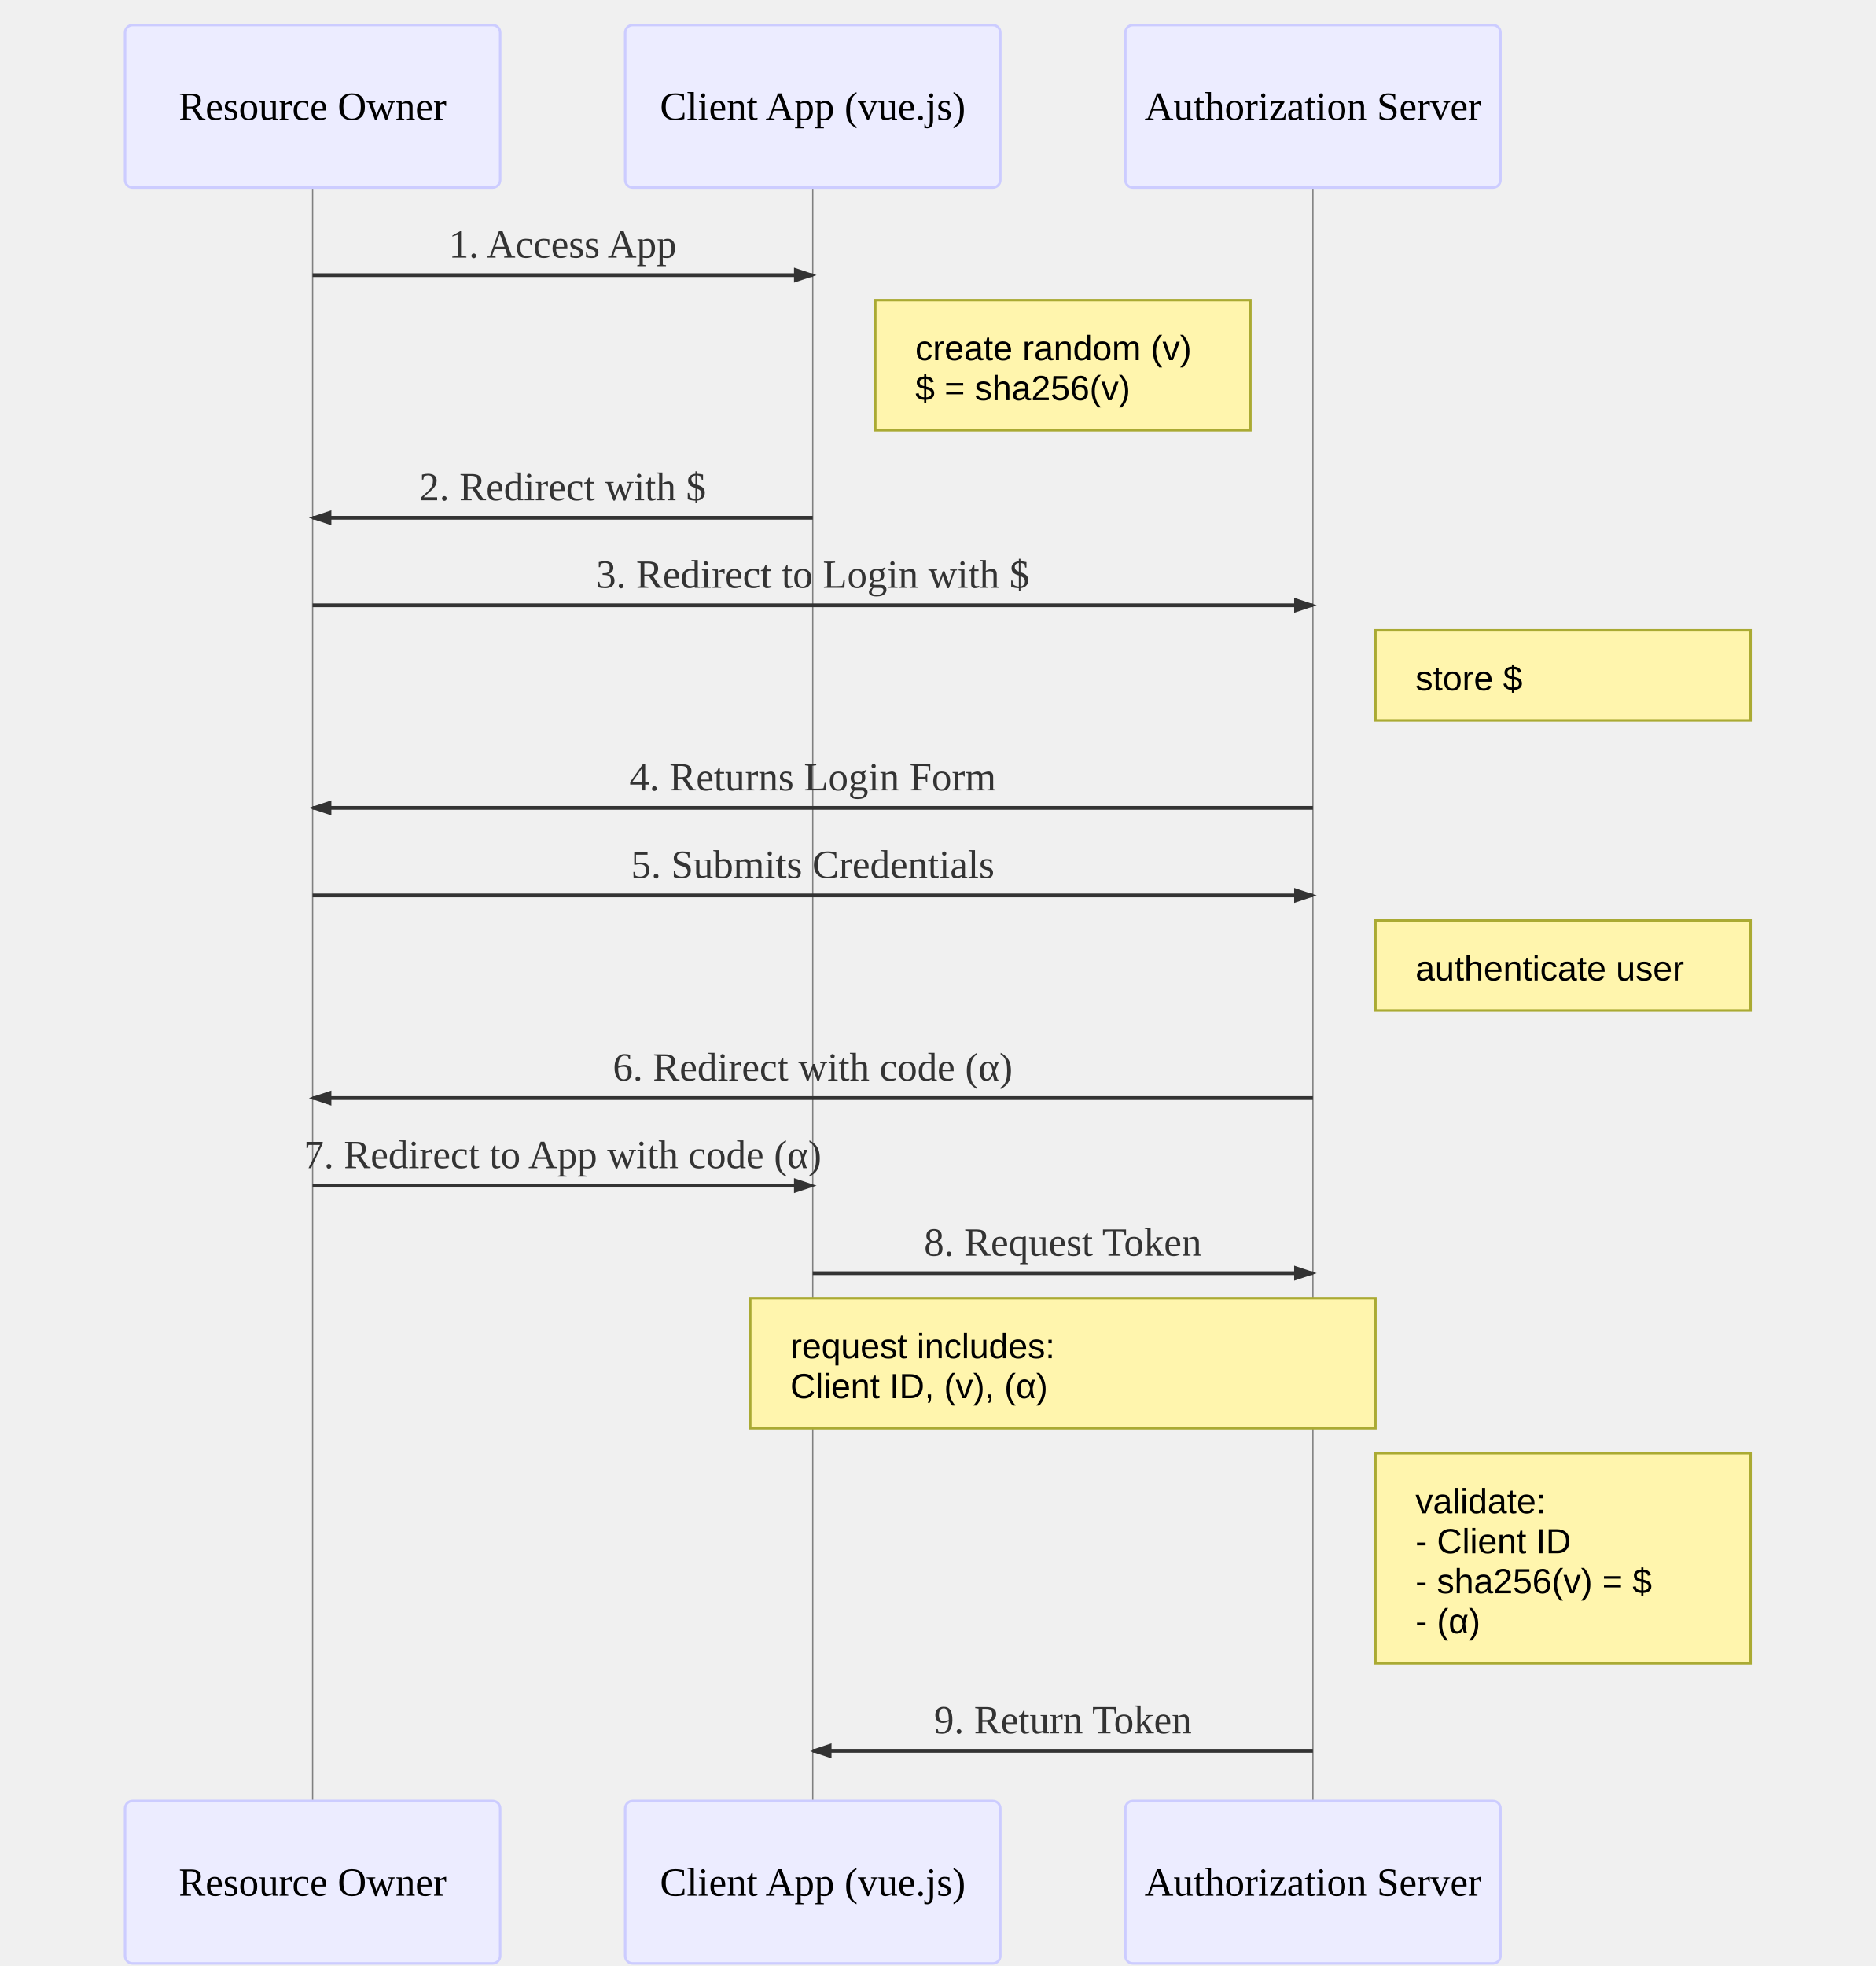
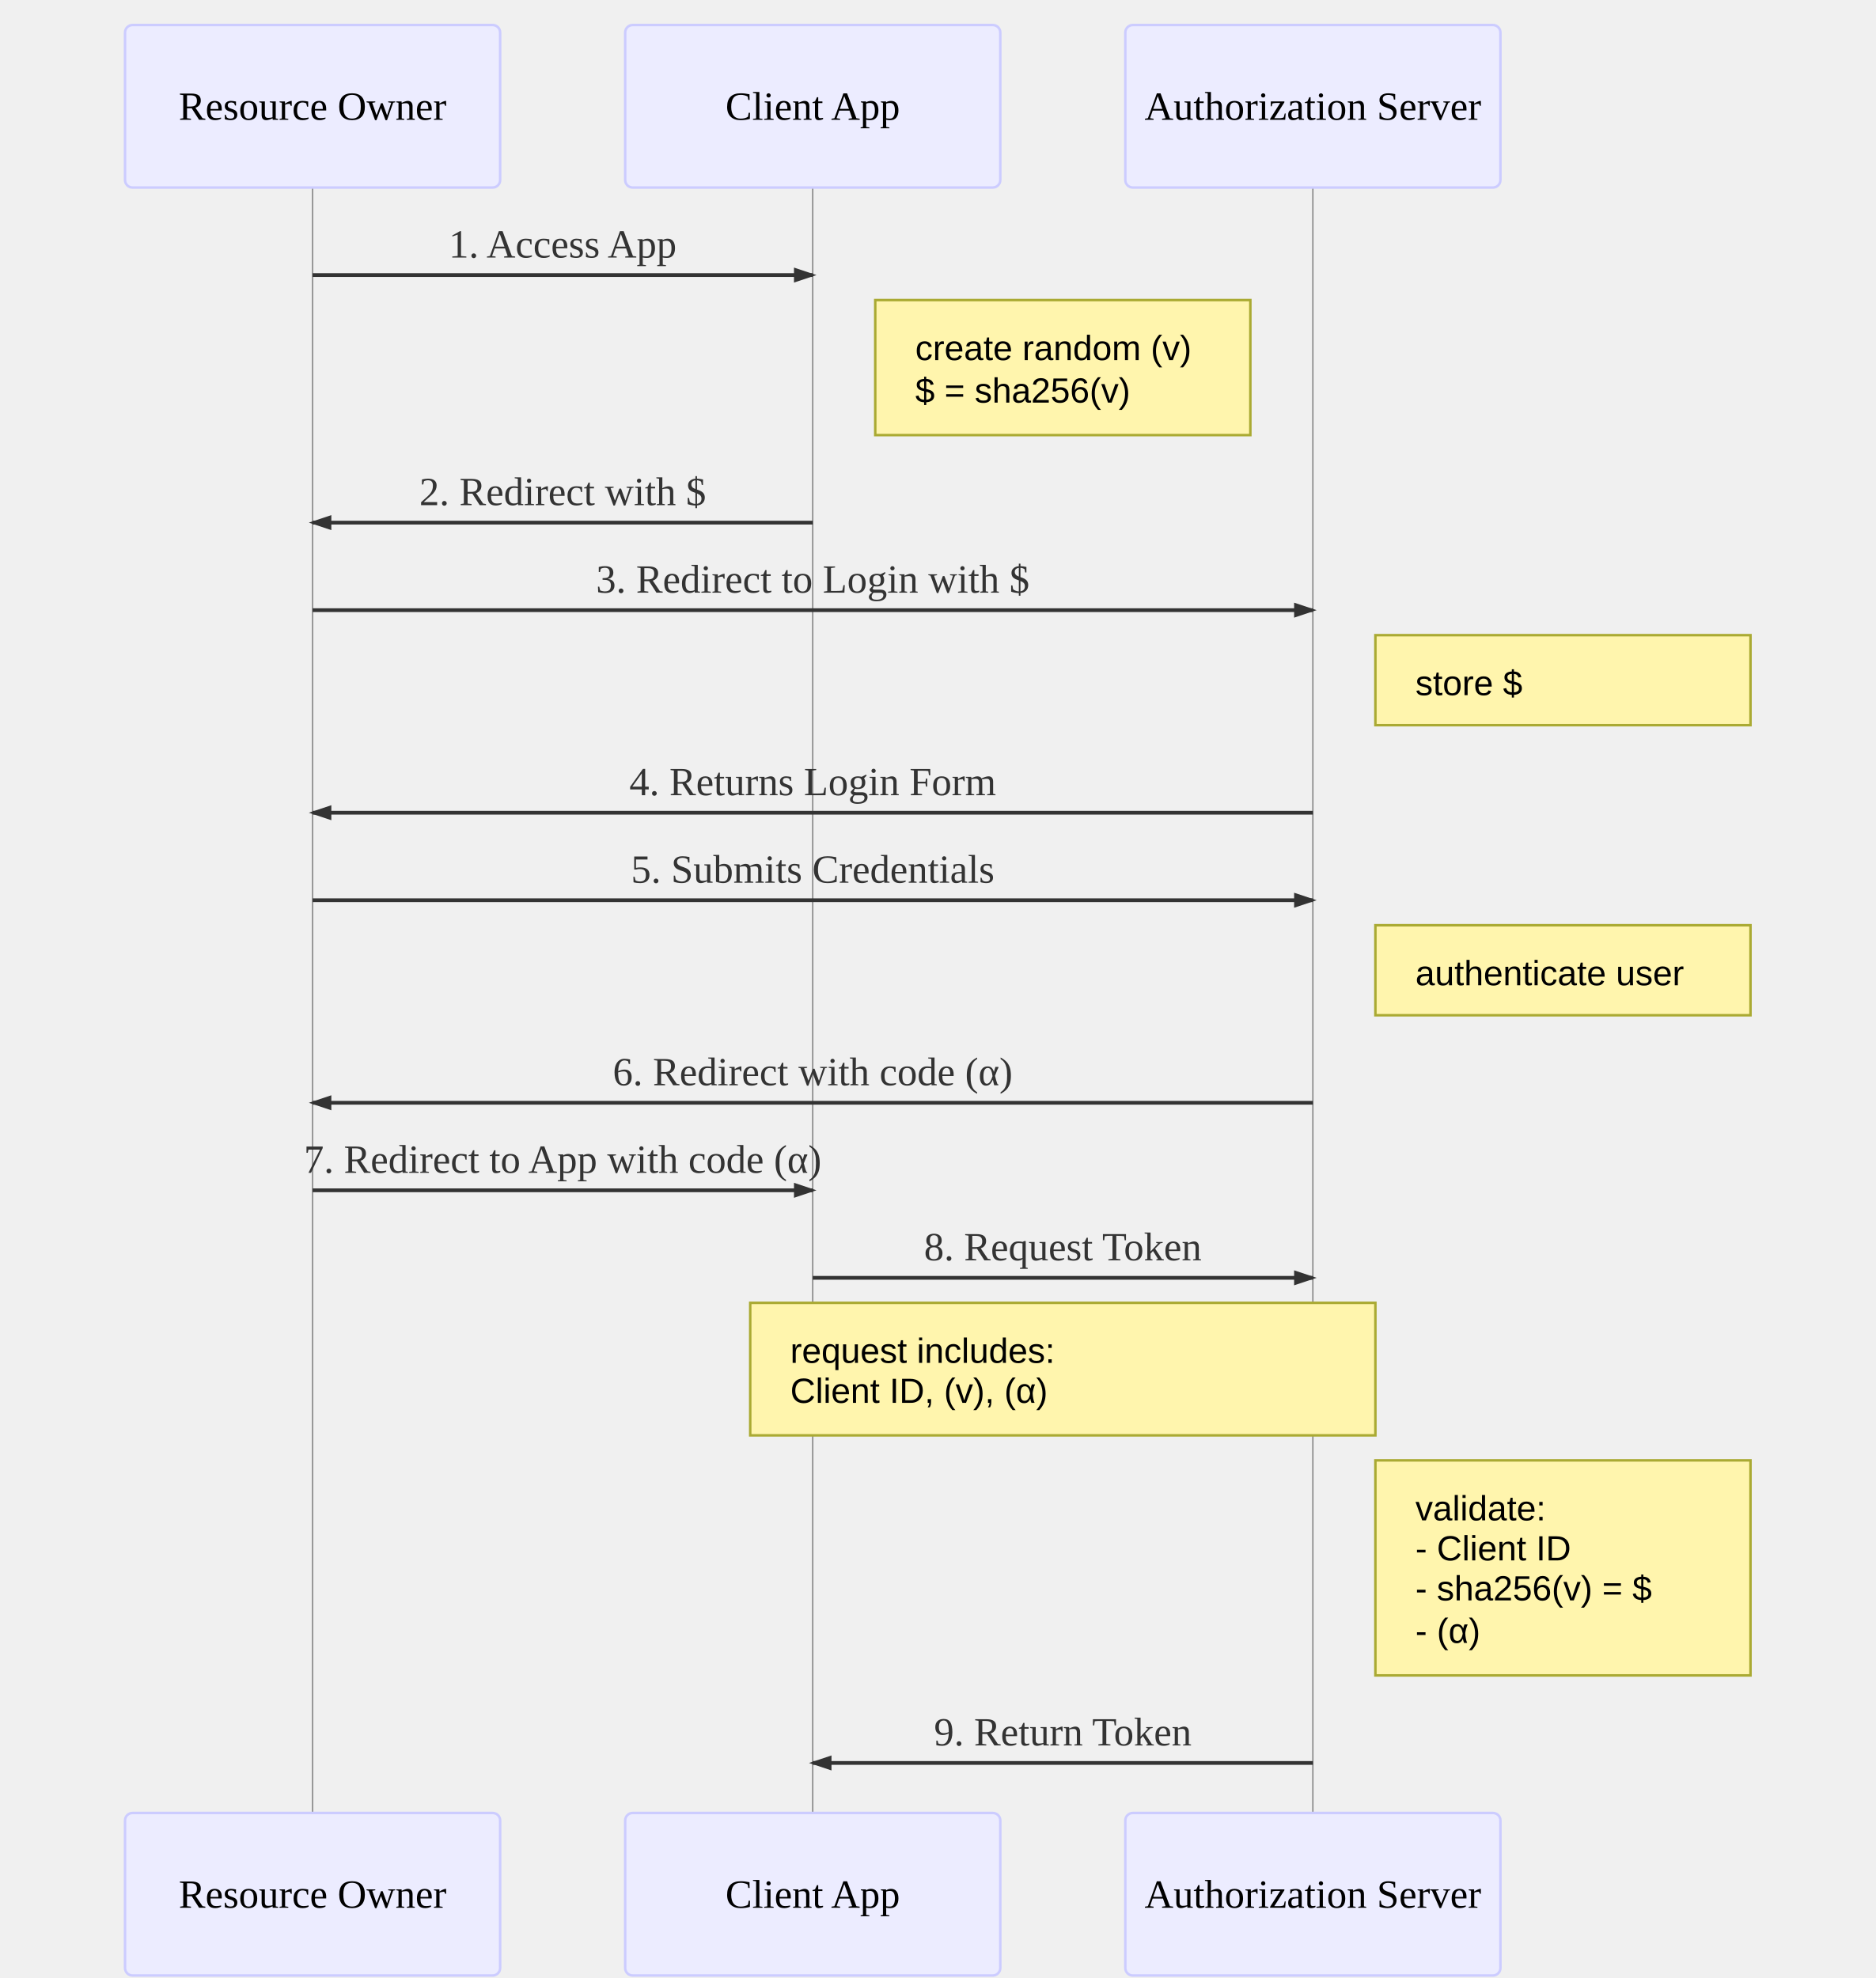
- <svg xmlns="http://www.w3.org/2000/svg" id="mermaid-1543508794711" width="100%" height="100%" style="max-width:750px;" viewBox="-50 -10 750 786">
-   <style>#mermaid-1543508794711 .label{font-family:trebuchet ms,verdana,arial;color:#333}#mermaid-1543508794711 .node circle,#mermaid-1543508794711 .node ellipse,#mermaid-1543508794711 .node polygon,#mermaid-1543508794711 .node rect{fill:#ececff;stroke:#9370db;stroke-width:1px}#mermaid-1543508794711 .node.clickable{cursor:pointer}#mermaid-1543508794711 .arrowheadPath{fill:#333}#mermaid-1543508794711 .edgePath .path{stroke:#333;stroke-width:1.5px}#mermaid-1543508794711 .edgeLabel{background-color:#e8e8e8}#mermaid-1543508794711 .cluster rect{fill:#ffffde!important;stroke:#aa3!important;stroke-width:1px!important}#mermaid-1543508794711 .cluster text{fill:#333}#mermaid-1543508794711 div.mermaidTooltip{position:absolute;text-align:center;max-width:200px;padding:2px;font-family:trebuchet ms,verdana,arial;font-size:12px;background:#ffffde;border:1px solid #aa3;border-radius:2px;pointer-events:none;z-index:100}#mermaid-1543508794711 .actor{stroke:#ccf;fill:#ececff}#mermaid-1543508794711 text.actor{fill:#000;stroke:none}#mermaid-1543508794711 .actor-line{stroke:grey}#mermaid-1543508794711 .messageLine0{marker-end:"url(#arrowhead)"}#mermaid-1543508794711 .messageLine0,#mermaid-1543508794711 .messageLine1{stroke-width:1.5;stroke-dasharray:"2 2";stroke:#333}#mermaid-1543508794711 #arrowhead{fill:#333}#mermaid-1543508794711 #crosshead path{fill:#333!important;stroke:#333!important}#mermaid-1543508794711 .messageText{fill:#333;stroke:none}#mermaid-1543508794711 .labelBox{stroke:#ccf;fill:#ececff}#mermaid-1543508794711 .labelText,#mermaid-1543508794711 .loopText{fill:#000;stroke:none}#mermaid-1543508794711 .loopLine{stroke-width:2;stroke-dasharray:"2 2";marker-end:"url(#arrowhead)";stroke:#ccf}#mermaid-1543508794711 .note{stroke:#aa3;fill:#fff5ad}#mermaid-1543508794711 .noteText{fill:#000;stroke:none;font-family:trebuchet ms,verdana,arial;font-size:14px}#mermaid-1543508794711 .section{stroke:none;opacity:.2}#mermaid-1543508794711 .section0{fill:rgba(102,102,255,.49)}#mermaid-1543508794711 .section2{fill:#fff400}#mermaid-1543508794711 .section1,#mermaid-1543508794711 .section3{fill:#fff;opacity:.2}#mermaid-1543508794711 .sectionTitle0,#mermaid-1543508794711 .sectionTitle1,#mermaid-1543508794711 .sectionTitle2,#mermaid-1543508794711 .sectionTitle3{fill:#333}#mermaid-1543508794711 .sectionTitle{text-anchor:start;font-size:11px;text-height:14px}#mermaid-1543508794711 .grid .tick{stroke:#d3d3d3;opacity:.3;shape-rendering:crispEdges}#mermaid-1543508794711 .grid path{stroke-width:0}#mermaid-1543508794711 .today{fill:none;stroke:red;stroke-width:2px}#mermaid-1543508794711 .task{stroke-width:2}#mermaid-1543508794711 .taskText{text-anchor:middle;font-size:11px}#mermaid-1543508794711 .taskTextOutsideRight{fill:#000;text-anchor:start;font-size:11px}#mermaid-1543508794711 .taskTextOutsideLeft{fill:#000;text-anchor:end;font-size:11px}#mermaid-1543508794711 .taskText0,#mermaid-1543508794711 .taskText1,#mermaid-1543508794711 .taskText2,#mermaid-1543508794711 .taskText3{fill:#fff}#mermaid-1543508794711 .task0,#mermaid-1543508794711 .task1,#mermaid-1543508794711 .task2,#mermaid-1543508794711 .task3{fill:#8a90dd;stroke:#534fbc}#mermaid-1543508794711 .taskTextOutside0,#mermaid-1543508794711 .taskTextOutside1,#mermaid-1543508794711 .taskTextOutside2,#mermaid-1543508794711 .taskTextOutside3{fill:#000}#mermaid-1543508794711 .active0,#mermaid-1543508794711 .active1,#mermaid-1543508794711 .active2,#mermaid-1543508794711 .active3{fill:#bfc7ff;stroke:#534fbc}#mermaid-1543508794711 .activeText0,#mermaid-1543508794711 .activeText1,#mermaid-1543508794711 .activeText2,#mermaid-1543508794711 .activeText3{fill:#000!important}#mermaid-1543508794711 .done0,#mermaid-1543508794711 .done1,#mermaid-1543508794711 .done2,#mermaid-1543508794711 .done3{stroke:grey;fill:#d3d3d3;stroke-width:2}#mermaid-1543508794711 .doneText0,#mermaid-1543508794711 .doneText1,#mermaid-1543508794711 .doneText2,#mermaid-1543508794711 .doneText3{fill:#000!important}#mermaid-1543508794711 .crit0,#mermaid-1543508794711 .crit1,#mermaid-1543508794711 .crit2,#mermaid-1543508794711 .crit3{stroke:#f88;fill:red;stroke-width:2}#mermaid-1543508794711 .activeCrit0,#mermaid-1543508794711 .activeCrit1,#mermaid-1543508794711 .activeCrit2,#mermaid-1543508794711 .activeCrit3{stroke:#f88;fill:#bfc7ff;stroke-width:2}#mermaid-1543508794711 .doneCrit0,#mermaid-1543508794711 .doneCrit1,#mermaid-1543508794711 .doneCrit2,#mermaid-1543508794711 .doneCrit3{stroke:#f88;fill:#d3d3d3;stroke-width:2;cursor:pointer;shape-rendering:crispEdges}#mermaid-1543508794711 .activeCritText0,#mermaid-1543508794711 .activeCritText1,#mermaid-1543508794711 .activeCritText2,#mermaid-1543508794711 .activeCritText3,#mermaid-1543508794711 .doneCritText0,#mermaid-1543508794711 .doneCritText1,#mermaid-1543508794711 .doneCritText2,#mermaid-1543508794711 .doneCritText3{fill:#000!important}#mermaid-1543508794711 .titleText{text-anchor:middle;font-size:18px;fill:#000}#mermaid-1543508794711 g.classGroup text{fill:#9370db;stroke:none;font-family:trebuchet ms,verdana,arial;font-size:10px}#mermaid-1543508794711 g.classGroup rect{fill:#ececff;stroke:#9370db}#mermaid-1543508794711 g.classGroup line{stroke:#9370db;stroke-width:1}#mermaid-1543508794711 .classLabel .box{stroke:none;stroke-width:0;fill:#ececff;opacity:.5}#mermaid-1543508794711 .classLabel .label{fill:#9370db;font-size:10px}#mermaid-1543508794711 .relation{stroke:#9370db;stroke-width:1;fill:none}#mermaid-1543508794711 #compositionEnd,#mermaid-1543508794711 #compositionStart{fill:#9370db;stroke:#9370db;stroke-width:1}#mermaid-1543508794711 #aggregationEnd,#mermaid-1543508794711 #aggregationStart{fill:#ececff;stroke:#9370db;stroke-width:1}#mermaid-1543508794711 #dependencyEnd,#mermaid-1543508794711 #dependencyStart,#mermaid-1543508794711 #extensionEnd,#mermaid-1543508794711 #extensionStart{fill:#9370db;stroke:#9370db;stroke-width:1}#mermaid-1543508794711 .branch-label,#mermaid-1543508794711 .commit-id,#mermaid-1543508794711 .commit-msg{fill:#d3d3d3;color:#d3d3d3}</style>
-   <style>#mermaid-1543508794711 {
+ <svg xmlns="http://www.w3.org/2000/svg" id="mermaid-1561992983841" width="100%" height="100%" style="max-width:750px;" viewBox="-50 -10 750 791">
+   <style>#mermaid-1561992983841 .label{font-family:trebuchet ms,verdana,arial;color:#333}#mermaid-1561992983841 .node circle,#mermaid-1561992983841 .node ellipse,#mermaid-1561992983841 .node polygon,#mermaid-1561992983841 .node rect{fill:#ececff;stroke:#9370db;stroke-width:1px}#mermaid-1561992983841 .node.clickable{cursor:pointer}#mermaid-1561992983841 .arrowheadPath{fill:#333}#mermaid-1561992983841 .edgePath .path{stroke:#333;stroke-width:1.5px}#mermaid-1561992983841 .edgeLabel{background-color:#e8e8e8}#mermaid-1561992983841 .cluster rect{fill:#ffffde!important;stroke:#aa3!important;stroke-width:1px!important}#mermaid-1561992983841 .cluster text{fill:#333}#mermaid-1561992983841 div.mermaidTooltip{position:absolute;text-align:center;max-width:200px;padding:2px;font-family:trebuchet ms,verdana,arial;font-size:12px;background:#ffffde;border:1px solid #aa3;border-radius:2px;pointer-events:none;z-index:100}#mermaid-1561992983841 .actor{stroke:#ccf;fill:#ececff}#mermaid-1561992983841 text.actor{fill:#000;stroke:none}#mermaid-1561992983841 .actor-line{stroke:grey}#mermaid-1561992983841 .messageLine0{marker-end:"url(#arrowhead)"}#mermaid-1561992983841 .messageLine0,#mermaid-1561992983841 .messageLine1{stroke-width:1.5;stroke-dasharray:"2 2";stroke:#333}#mermaid-1561992983841 #arrowhead{fill:#333}#mermaid-1561992983841 #crosshead path{fill:#333!important;stroke:#333!important}#mermaid-1561992983841 .messageText{fill:#333;stroke:none}#mermaid-1561992983841 .labelBox{stroke:#ccf;fill:#ececff}#mermaid-1561992983841 .labelText,#mermaid-1561992983841 .loopText{fill:#000;stroke:none}#mermaid-1561992983841 .loopLine{stroke-width:2;stroke-dasharray:"2 2";marker-end:"url(#arrowhead)";stroke:#ccf}#mermaid-1561992983841 .note{stroke:#aa3;fill:#fff5ad}#mermaid-1561992983841 .noteText{fill:#000;stroke:none;font-family:trebuchet ms,verdana,arial;font-size:14px}#mermaid-1561992983841 .section{stroke:none;opacity:.2}#mermaid-1561992983841 .section0{fill:rgba(102,102,255,.49)}#mermaid-1561992983841 .section2{fill:#fff400}#mermaid-1561992983841 .section1,#mermaid-1561992983841 .section3{fill:#fff;opacity:.2}#mermaid-1561992983841 .sectionTitle0,#mermaid-1561992983841 .sectionTitle1,#mermaid-1561992983841 .sectionTitle2,#mermaid-1561992983841 .sectionTitle3{fill:#333}#mermaid-1561992983841 .sectionTitle{text-anchor:start;font-size:11px;text-height:14px}#mermaid-1561992983841 .grid .tick{stroke:#d3d3d3;opacity:.3;shape-rendering:crispEdges}#mermaid-1561992983841 .grid path{stroke-width:0}#mermaid-1561992983841 .today{fill:none;stroke:red;stroke-width:2px}#mermaid-1561992983841 .task{stroke-width:2}#mermaid-1561992983841 .taskText{text-anchor:middle;font-size:11px}#mermaid-1561992983841 .taskTextOutsideRight{fill:#000;text-anchor:start;font-size:11px}#mermaid-1561992983841 .taskTextOutsideLeft{fill:#000;text-anchor:end;font-size:11px}#mermaid-1561992983841 .taskText0,#mermaid-1561992983841 .taskText1,#mermaid-1561992983841 .taskText2,#mermaid-1561992983841 .taskText3{fill:#fff}#mermaid-1561992983841 .task0,#mermaid-1561992983841 .task1,#mermaid-1561992983841 .task2,#mermaid-1561992983841 .task3{fill:#8a90dd;stroke:#534fbc}#mermaid-1561992983841 .taskTextOutside0,#mermaid-1561992983841 .taskTextOutside1,#mermaid-1561992983841 .taskTextOutside2,#mermaid-1561992983841 .taskTextOutside3{fill:#000}#mermaid-1561992983841 .active0,#mermaid-1561992983841 .active1,#mermaid-1561992983841 .active2,#mermaid-1561992983841 .active3{fill:#bfc7ff;stroke:#534fbc}#mermaid-1561992983841 .activeText0,#mermaid-1561992983841 .activeText1,#mermaid-1561992983841 .activeText2,#mermaid-1561992983841 .activeText3{fill:#000!important}#mermaid-1561992983841 .done0,#mermaid-1561992983841 .done1,#mermaid-1561992983841 .done2,#mermaid-1561992983841 .done3{stroke:grey;fill:#d3d3d3;stroke-width:2}#mermaid-1561992983841 .doneText0,#mermaid-1561992983841 .doneText1,#mermaid-1561992983841 .doneText2,#mermaid-1561992983841 .doneText3{fill:#000!important}#mermaid-1561992983841 .crit0,#mermaid-1561992983841 .crit1,#mermaid-1561992983841 .crit2,#mermaid-1561992983841 .crit3{stroke:#f88;fill:red;stroke-width:2}#mermaid-1561992983841 .activeCrit0,#mermaid-1561992983841 .activeCrit1,#mermaid-1561992983841 .activeCrit2,#mermaid-1561992983841 .activeCrit3{stroke:#f88;fill:#bfc7ff;stroke-width:2}#mermaid-1561992983841 .doneCrit0,#mermaid-1561992983841 .doneCrit1,#mermaid-1561992983841 .doneCrit2,#mermaid-1561992983841 .doneCrit3{stroke:#f88;fill:#d3d3d3;stroke-width:2;cursor:pointer;shape-rendering:crispEdges}#mermaid-1561992983841 .activeCritText0,#mermaid-1561992983841 .activeCritText1,#mermaid-1561992983841 .activeCritText2,#mermaid-1561992983841 .activeCritText3,#mermaid-1561992983841 .doneCritText0,#mermaid-1561992983841 .doneCritText1,#mermaid-1561992983841 .doneCritText2,#mermaid-1561992983841 .doneCritText3{fill:#000!important}#mermaid-1561992983841 .titleText{text-anchor:middle;font-size:18px;fill:#000}#mermaid-1561992983841 g.classGroup text{fill:#9370db;stroke:none;font-family:trebuchet ms,verdana,arial;font-size:10px}#mermaid-1561992983841 g.classGroup rect{fill:#ececff;stroke:#9370db}#mermaid-1561992983841 g.classGroup line{stroke:#9370db;stroke-width:1}#mermaid-1561992983841 .classLabel .box{stroke:none;stroke-width:0;fill:#ececff;opacity:.5}#mermaid-1561992983841 .classLabel .label{fill:#9370db;font-size:10px}#mermaid-1561992983841 .relation{stroke:#9370db;stroke-width:1;fill:none}#mermaid-1561992983841 #compositionEnd,#mermaid-1561992983841 #compositionStart{fill:#9370db;stroke:#9370db;stroke-width:1}#mermaid-1561992983841 #aggregationEnd,#mermaid-1561992983841 #aggregationStart{fill:#ececff;stroke:#9370db;stroke-width:1}#mermaid-1561992983841 #dependencyEnd,#mermaid-1561992983841 #dependencyStart,#mermaid-1561992983841 #extensionEnd,#mermaid-1561992983841 #extensionStart{fill:#9370db;stroke:#9370db;stroke-width:1}#mermaid-1561992983841 .branch-label,#mermaid-1561992983841 .commit-id,#mermaid-1561992983841 .commit-msg{fill:#d3d3d3;color:#d3d3d3}</style>
+   <style>#mermaid-1561992983841 {
    color: rgb(0, 0, 0);
    font: normal normal 400 normal 16px / normal "Times New Roman";
  }</style>
  <g />
  <g>
-     <line id="actor0" x1="75" y1="5" x2="75" y2="775" class="actor-line" stroke-width="0.5px" stroke="#999" />
+     <line id="actor0" x1="75" y1="5" x2="75" y2="780" class="actor-line" stroke-width="0.5px" stroke="#999" />
    <rect x="0" y="0" fill="#eaeaea" stroke="#666" width="150" height="65" rx="3" ry="3" class="actor" />
    <text x="75" y="32.5" dominant-baseline="central" alignment-baseline="central" class="actor" style="text-anchor: middle;">
      <tspan x="75" dy="0">Resource Owner</tspan>
    </text>
  </g>
  <g>
-     <line id="actor1" x1="275" y1="5" x2="275" y2="775" class="actor-line" stroke-width="0.5px" stroke="#999" />
+     <line id="actor1" x1="275" y1="5" x2="275" y2="780" class="actor-line" stroke-width="0.5px" stroke="#999" />
    <rect x="200" y="0" fill="#eaeaea" stroke="#666" width="150" height="65" rx="3" ry="3" class="actor" />
    <text x="275" y="32.5" dominant-baseline="central" alignment-baseline="central" class="actor" style="text-anchor: middle;">
-       <tspan x="275" dy="0">Client App (vue.js)</tspan>
+       <tspan x="275" dy="0">Client App</tspan>
    </text>
  </g>
  <g>
-     <line id="actor2" x1="475" y1="5" x2="475" y2="775" class="actor-line" stroke-width="0.5px" stroke="#999" />
+     <line id="actor2" x1="475" y1="5" x2="475" y2="780" class="actor-line" stroke-width="0.5px" stroke="#999" />
    <rect x="400" y="0" fill="#eaeaea" stroke="#666" width="150" height="65" rx="3" ry="3" class="actor" />
    <text x="475" y="32.5" dominant-baseline="central" alignment-baseline="central" class="actor" style="text-anchor: middle;">
      <tspan x="475" dy="0">Authorization Server</tspan>
    </text>
  </g>
  <defs>
    <marker id="arrowhead" refX="5" refY="2" markerWidth="6" markerHeight="4" orient="auto">
      <path d="M 0,0 V 4 L6,2 Z" />
    </marker>
  </defs>
  <defs>
    <marker id="crosshead" markerWidth="15" markerHeight="8" orient="auto" refX="16" refY="4">
      <path fill="black" stroke="#000000" stroke-width="1px" d="M 9,2 V 6 L16,4 Z" style="stroke-dasharray: 0, 0;" />
      <path fill="none" stroke="#000000" stroke-width="1px" d="M 0,1 L 6,7 M 6,1 L 0,7" style="stroke-dasharray: 0, 0;" />
    </marker>
  </defs>
  <g>
    <text x="175" y="93" class="messageText" style="text-anchor: middle;">1. Access App</text>
    <line x1="75" y1="100" x2="275" y2="100" class="messageLine0" stroke-width="2" stroke="black" marker-end="url(#arrowhead)" style="fill: none;" />
  </g>
  <g>
-     <rect x="300" y="110" fill="#EDF2AE" stroke="#666" width="150" height="52" rx="0" ry="0" class="note" />
+     <rect x="300" y="110" fill="#EDF2AE" stroke="#666" width="150" height="54" rx="0" ry="0" class="note" />
    <text x="296" y="134" fill="black" class="noteText">
      <tspan x="316" fill="black">create random (v)</tspan>
    </text>
-     <text x="296" y="150" fill="black" class="noteText">
+     <text x="296" y="151" fill="black" class="noteText">
      <tspan x="316" fill="black">$ = sha256(v)</tspan>
    </text>
  </g>
  <g>
-     <text x="175" y="190" class="messageText" style="text-anchor: middle;">2. Redirect with $</text>
-     <line x1="275" y1="197" x2="75" y2="197" class="messageLine0" stroke-width="2" stroke="black" marker-end="url(#arrowhead)" style="fill: none;" />
+     <text x="175" y="192" class="messageText" style="text-anchor: middle;">2. Redirect with $</text>
+     <line x1="275" y1="199" x2="75" y2="199" class="messageLine0" stroke-width="2" stroke="black" marker-end="url(#arrowhead)" style="fill: none;" />
  </g>
  <g>
-     <text x="275" y="225" class="messageText" style="text-anchor: middle;">3. Redirect to Login with $</text>
-     <line x1="75" y1="232" x2="475" y2="232" class="messageLine0" stroke-width="2" stroke="black" marker-end="url(#arrowhead)" style="fill: none;" />
+     <text x="275" y="227" class="messageText" style="text-anchor: middle;">3. Redirect to Login with $</text>
+     <line x1="75" y1="234" x2="475" y2="234" class="messageLine0" stroke-width="2" stroke="black" marker-end="url(#arrowhead)" style="fill: none;" />
  </g>
  <g>
-     <rect x="500" y="242" fill="#EDF2AE" stroke="#666" width="150" height="36" rx="0" ry="0" class="note" />
-     <text x="496" y="266" fill="black" class="noteText">
+     <rect x="500" y="244" fill="#EDF2AE" stroke="#666" width="150" height="36" rx="0" ry="0" class="note" />
+     <text x="496" y="268" fill="black" class="noteText">
      <tspan x="516" fill="black">store $</tspan>
    </text>
  </g>
  <g>
-     <text x="275" y="306" class="messageText" style="text-anchor: middle;">4. Returns Login Form</text>
-     <line x1="475" y1="313" x2="75" y2="313" class="messageLine0" stroke-width="2" stroke="black" marker-end="url(#arrowhead)" style="fill: none;" />
+     <text x="275" y="308" class="messageText" style="text-anchor: middle;">4. Returns Login Form</text>
+     <line x1="475" y1="315" x2="75" y2="315" class="messageLine0" stroke-width="2" stroke="black" marker-end="url(#arrowhead)" style="fill: none;" />
  </g>
  <g>
-     <text x="275" y="341" class="messageText" style="text-anchor: middle;">5. Submits Credentials</text>
-     <line x1="75" y1="348" x2="475" y2="348" class="messageLine0" stroke-width="2" stroke="black" marker-end="url(#arrowhead)" style="fill: none;" />
+     <text x="275" y="343" class="messageText" style="text-anchor: middle;">5. Submits Credentials</text>
+     <line x1="75" y1="350" x2="475" y2="350" class="messageLine0" stroke-width="2" stroke="black" marker-end="url(#arrowhead)" style="fill: none;" />
  </g>
  <g>
-     <rect x="500" y="358" fill="#EDF2AE" stroke="#666" width="150" height="36" rx="0" ry="0" class="note" />
-     <text x="496" y="382" fill="black" class="noteText">
+     <rect x="500" y="360" fill="#EDF2AE" stroke="#666" width="150" height="36" rx="0" ry="0" class="note" />
+     <text x="496" y="384" fill="black" class="noteText">
      <tspan x="516" fill="black">authenticate user</tspan>
    </text>
  </g>
  <g>
-     <text x="275" y="422" class="messageText" style="text-anchor: middle;">6. Redirect with code (α)</text>
-     <line x1="475" y1="429" x2="75" y2="429" class="messageLine0" stroke-width="2" stroke="black" marker-end="url(#arrowhead)" style="fill: none;" />
+     <text x="275" y="424" class="messageText" style="text-anchor: middle;">6. Redirect with code (α)</text>
+     <line x1="475" y1="431" x2="75" y2="431" class="messageLine0" stroke-width="2" stroke="black" marker-end="url(#arrowhead)" style="fill: none;" />
  </g>
  <g>
-     <text x="175" y="457" class="messageText" style="text-anchor: middle;">7. Redirect to App with code (α)</text>
-     <line x1="75" y1="464" x2="275" y2="464" class="messageLine0" stroke-width="2" stroke="black" marker-end="url(#arrowhead)" style="fill: none;" />
+     <text x="175" y="459" class="messageText" style="text-anchor: middle;">7. Redirect to App with code (α)</text>
+     <line x1="75" y1="466" x2="275" y2="466" class="messageLine0" stroke-width="2" stroke="black" marker-end="url(#arrowhead)" style="fill: none;" />
  </g>
  <g>
-     <text x="375" y="492" class="messageText" style="text-anchor: middle;">8. Request Token</text>
-     <line x1="275" y1="499" x2="475" y2="499" class="messageLine0" stroke-width="2" stroke="black" marker-end="url(#arrowhead)" style="fill: none;" />
+     <text x="375" y="494" class="messageText" style="text-anchor: middle;">8. Request Token</text>
+     <line x1="275" y1="501" x2="475" y2="501" class="messageLine0" stroke-width="2" stroke="black" marker-end="url(#arrowhead)" style="fill: none;" />
  </g>
  <g>
-     <rect x="250" y="509" fill="#EDF2AE" stroke="#666" width="250" height="52" rx="0" ry="0" class="note" />
-     <text x="246" y="533" fill="black" class="noteText">
+     <rect x="250" y="511" fill="#EDF2AE" stroke="#666" width="250" height="53" rx="0" ry="0" class="note" />
+     <text x="246" y="535" fill="black" class="noteText">
      <tspan x="266" fill="black">request includes:</tspan>
    </text>
-     <text x="246" y="549" fill="black" class="noteText">
+     <text x="246" y="551" fill="black" class="noteText">
      <tspan x="266" fill="black">Client ID, (v), (α)</tspan>
    </text>
  </g>
  <g>
-     <rect x="500" y="571" fill="#EDF2AE" stroke="#666" width="150" height="84" rx="0" ry="0" class="note" />
-     <text x="496" y="595" fill="black" class="noteText">
+     <rect x="500" y="574" fill="#EDF2AE" stroke="#666" width="150" height="86" rx="0" ry="0" class="note" />
+     <text x="496" y="598" fill="black" class="noteText">
      <tspan x="516" fill="black">validate:</tspan>
    </text>
-     <text x="496" y="611" fill="black" class="noteText">
+     <text x="496" y="614" fill="black" class="noteText">
      <tspan x="516" fill="black">- Client ID</tspan>
    </text>
-     <text x="496" y="627" fill="black" class="noteText">
+     <text x="496" y="630" fill="black" class="noteText">
      <tspan x="516" fill="black">- sha256(v) = $</tspan>
    </text>
-     <text x="496" y="643" fill="black" class="noteText">
+     <text x="496" y="647" fill="black" class="noteText">
      <tspan x="516" fill="black">- (α)</tspan>
    </text>
  </g>
  <g>
-     <text x="375" y="683" class="messageText" style="text-anchor: middle;">9. Return Token</text>
-     <line x1="475" y1="690" x2="275" y2="690" class="messageLine0" stroke-width="2" stroke="black" marker-end="url(#arrowhead)" style="fill: none;" />
+     <text x="375" y="688" class="messageText" style="text-anchor: middle;">9. Return Token</text>
+     <line x1="475" y1="695" x2="275" y2="695" class="messageLine0" stroke-width="2" stroke="black" marker-end="url(#arrowhead)" style="fill: none;" />
  </g>
  <g>
-     <rect x="0" y="710" fill="#eaeaea" stroke="#666" width="150" height="65" rx="3" ry="3" class="actor" />
-     <text x="75" y="742.5" dominant-baseline="central" alignment-baseline="central" class="actor" style="text-anchor: middle;">
+     <rect x="0" y="715" fill="#eaeaea" stroke="#666" width="150" height="65" rx="3" ry="3" class="actor" />
+     <text x="75" y="747.5" dominant-baseline="central" alignment-baseline="central" class="actor" style="text-anchor: middle;">
      <tspan x="75" dy="0">Resource Owner</tspan>
    </text>
  </g>
  <g>
-     <rect x="200" y="710" fill="#eaeaea" stroke="#666" width="150" height="65" rx="3" ry="3" class="actor" />
-     <text x="275" y="742.5" dominant-baseline="central" alignment-baseline="central" class="actor" style="text-anchor: middle;">
-       <tspan x="275" dy="0">Client App (vue.js)</tspan>
+     <rect x="200" y="715" fill="#eaeaea" stroke="#666" width="150" height="65" rx="3" ry="3" class="actor" />
+     <text x="275" y="747.5" dominant-baseline="central" alignment-baseline="central" class="actor" style="text-anchor: middle;">
+       <tspan x="275" dy="0">Client App</tspan>
    </text>
  </g>
  <g>
-     <rect x="400" y="710" fill="#eaeaea" stroke="#666" width="150" height="65" rx="3" ry="3" class="actor" />
-     <text x="475" y="742.5" dominant-baseline="central" alignment-baseline="central" class="actor" style="text-anchor: middle;">
+     <rect x="400" y="715" fill="#eaeaea" stroke="#666" width="150" height="65" rx="3" ry="3" class="actor" />
+     <text x="475" y="747.5" dominant-baseline="central" alignment-baseline="central" class="actor" style="text-anchor: middle;">
      <tspan x="475" dy="0">Authorization Server</tspan>
    </text>
  </g>
</svg>
